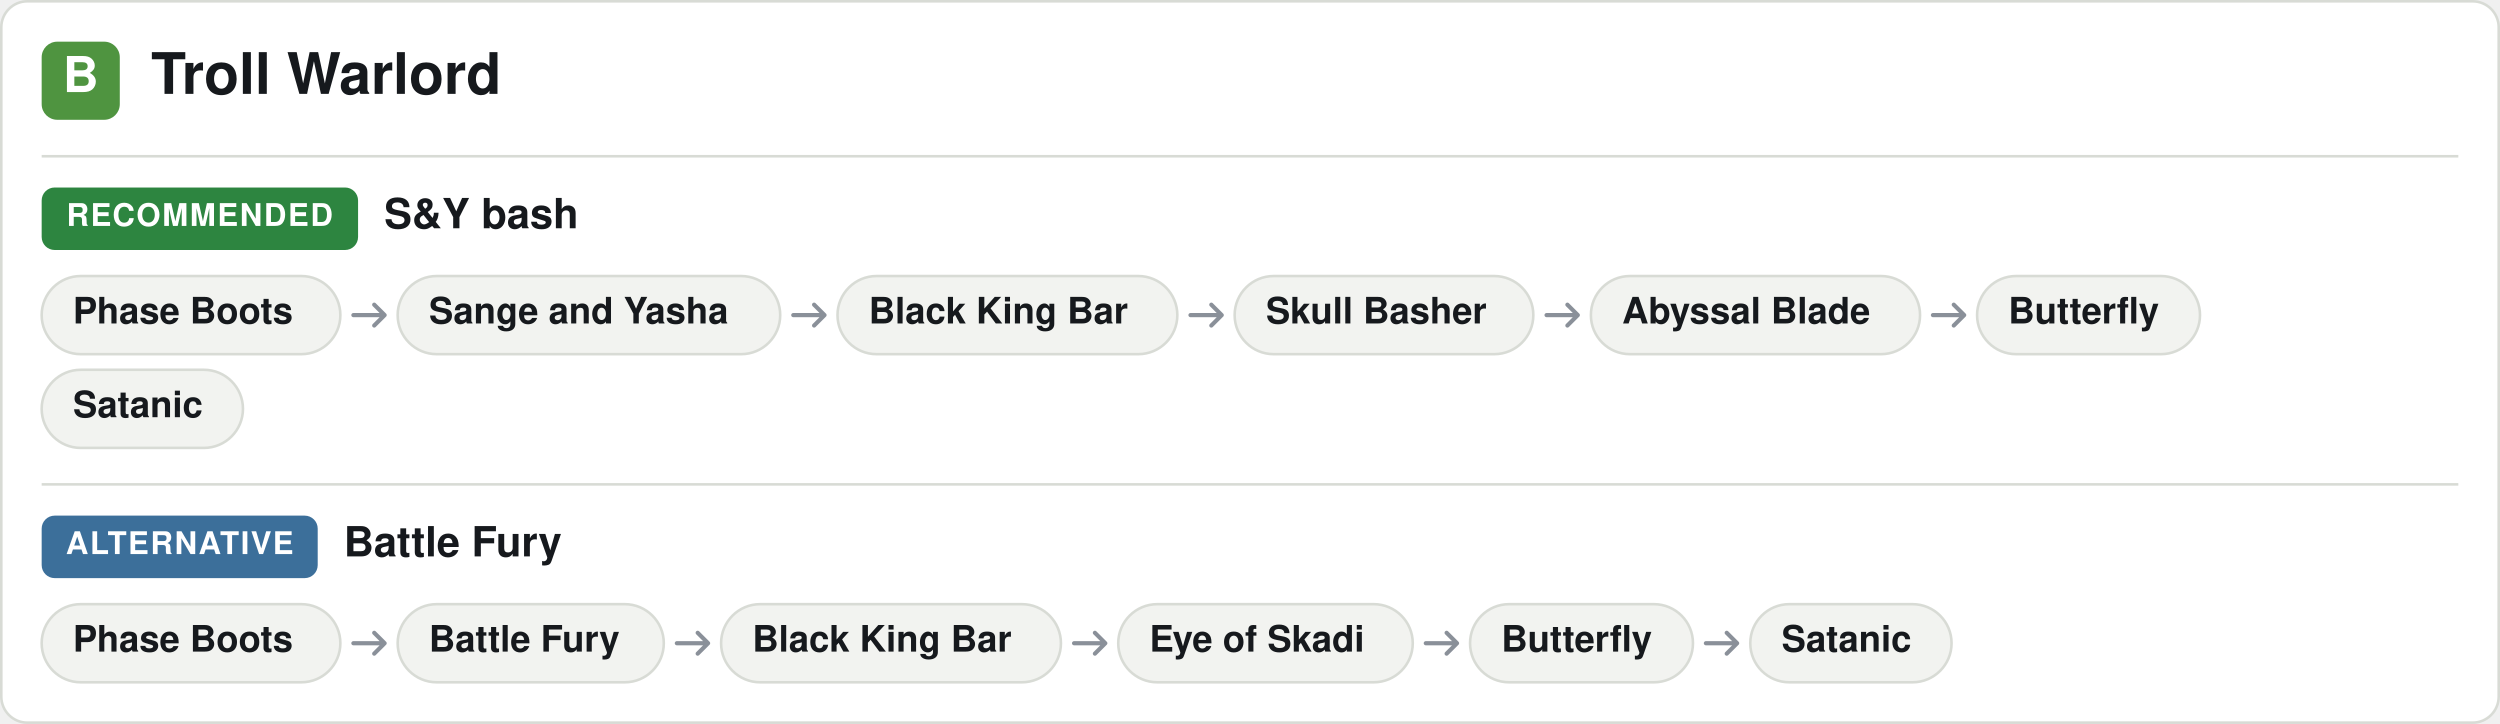
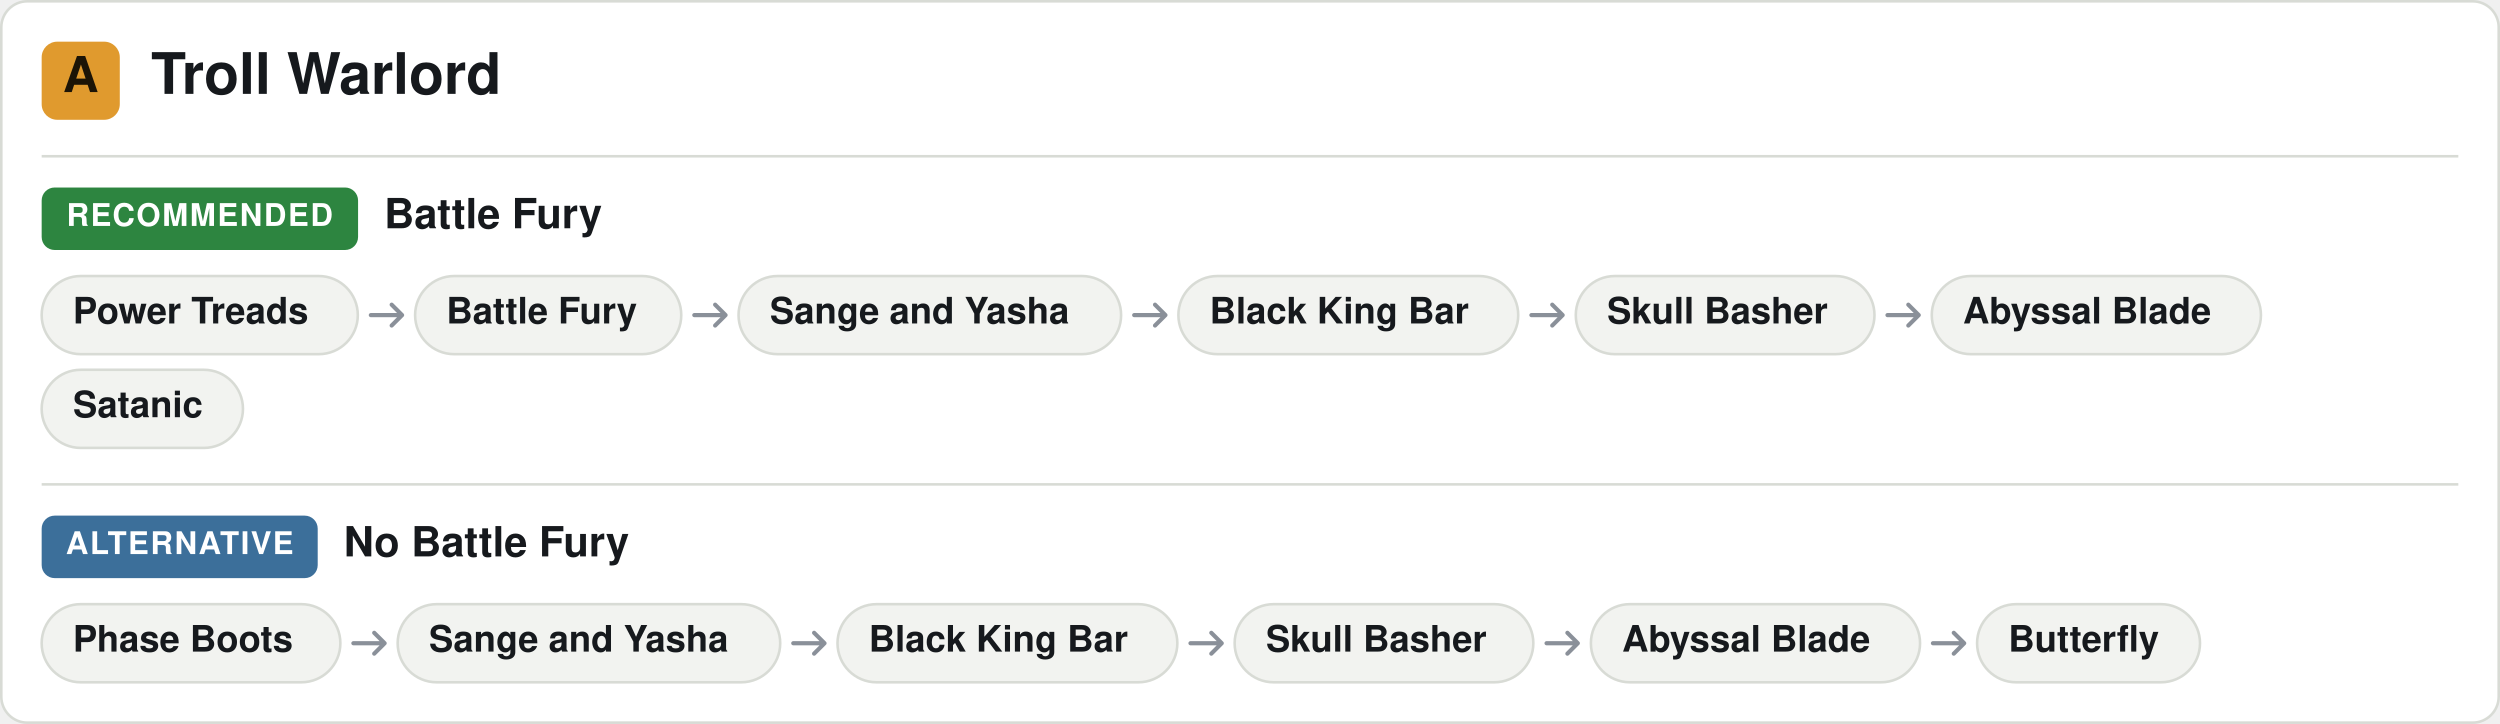
<svg xmlns="http://www.w3.org/2000/svg" viewBox="0 0 960 278" width="960" height="278" role="img" aria-label="Troll Warlord builds for patch 7.42">
  <style>
.card{fill:#ffffff;stroke:#d8dbd5}
.pill{fill:#f2f3f0;stroke:#d8dbd5}
.ink{fill:#16191d}
.muted{fill:#5b6168}
.sep{stroke:#d8dbd5}
.up{fill:#2d8540}.down{fill:#b8352a}.steady{fill:#687079}.rework{fill:#7448ab}
.rec{fill:#2d8540}.alt{fill:#3c6f9a}
.arrow{stroke:#8a9099;fill:none}
@media (prefers-color-scheme: dark){
.card{fill:#1a1d22;stroke:#2b3037}
.pill{fill:#111317;stroke:#2b3037}
.ink{fill:#e6e8eb}
.muted{fill:#9ba2ab}
.sep{stroke:#2b3037}
.up{fill:#5cc46f}.down{fill:#ef6c60}.steady{fill:#9ba2ab}.rework{fill:#ad8ae3}
.rec{fill:#3f9a52}.alt{fill:#4f88b8}
.arrow{stroke:#6f767f}
}
text{font-family:'Segoe UI',Helvetica,Arial,sans-serif;font-weight:700}
</style>
  <rect class="card" x="0.5" y="0.5" width="959" height="277" rx="10" />
-   <rect x="16" y="16" width="30" height="30" rx="6" fill="#4f9440" />
-   <text x="31" y="31" fill="#ffffff" font-size="19" text-anchor="middle" dominant-baseline="central">B</text>
+   <rect x="16" y="16" width="30" height="30" rx="6" fill="#e09a2e" />
+   <text x="31" y="31" fill="#1c1406" font-size="19" text-anchor="middle" dominant-baseline="central">A</text>
  <text class="ink" x="58" y="31" font-size="22" dominant-baseline="central">Troll Warlord</text>
  <line class="sep" x1="16" x2="944" y1="60" y2="60" />
  <rect class="rec" x="16" y="72" width="121.5" height="24" rx="5" />
  <text x="76.7" y="84" fill="#ffffff" font-size="12" letter-spacing="0.6" text-anchor="middle" dominant-baseline="central">RECOMMENDED</text>
-   <text class="ink" x="147.5" y="84" font-size="16" dominant-baseline="central">S&amp;Y bash</text>
-   <rect class="pill" x="16.0" y="106" width="114.7" height="30" rx="15.0" />
-   <text class="ink" x="28.0" y="121.0" font-size="14" dominant-baseline="central">Phase Boots</text>
-   <path class="arrow" stroke-width="1.6" stroke-linecap="round" stroke-linejoin="round" d="M135.699,121.0 H147.699 M143.699,117.0 L147.699,121.0 L143.699,125.0" />
-   <rect class="pill" x="152.7" y="106" width="146.9" height="30" rx="15.0" />
-   <text class="ink" x="164.7" y="121.0" font-size="14" dominant-baseline="central">Sange and Yasha</text>
-   <path class="arrow" stroke-width="1.6" stroke-linecap="round" stroke-linejoin="round" d="M304.615,121.0 H316.615 M312.615,117.0 L316.615,121.0 L312.615,125.0" />
-   <rect class="pill" x="321.6" y="106" width="130.5" height="30" rx="15.0" />
-   <text class="ink" x="333.6" y="121.0" font-size="14" dominant-baseline="central">Black King Bar</text>
-   <path class="arrow" stroke-width="1.6" stroke-linecap="round" stroke-linejoin="round" d="M457.147,121.0 H469.147 M465.147,117.0 L469.147,121.0 L465.147,125.0" />
-   <rect class="pill" x="474.1" y="106" width="114.7" height="30" rx="15.0" />
-   <text class="ink" x="486.1" y="121.0" font-size="14" dominant-baseline="central">Skull Basher</text>
-   <path class="arrow" stroke-width="1.6" stroke-linecap="round" stroke-linejoin="round" d="M593.88,121.0 H605.88 M601.88,117.0 L605.88,121.0 L601.88,125.0" />
-   <rect class="pill" x="610.9" y="106" width="126.4" height="30" rx="15.0" />
-   <text class="ink" x="622.9" y="121.0" font-size="14" dominant-baseline="central">Abyssal Blade</text>
-   <path class="arrow" stroke-width="1.6" stroke-linecap="round" stroke-linejoin="round" d="M742.249,121.0 H754.249 M750.249,117.0 L754.249,121.0 L750.249,125.0" />
-   <rect class="pill" x="759.2" y="106" width="85.6" height="30" rx="15.0" />
-   <text class="ink" x="771.2" y="121.0" font-size="14" dominant-baseline="central">Butterfly</text>
+   <text class="ink" x="147.5" y="84" font-size="16" dominant-baseline="central">Battle Fury</text>
+   <rect class="pill" x="16.0" y="106" width="121.4" height="30" rx="15.0" />
+   <text class="ink" x="28.0" y="121.0" font-size="14" dominant-baseline="central">Power Treads</text>
+   <path class="arrow" stroke-width="1.6" stroke-linecap="round" stroke-linejoin="round" d="M142.403,121.0 H154.403 M150.403,117.0 L154.403,121.0 L150.403,125.0" />
+   <rect class="pill" x="159.4" y="106" width="102.2" height="30" rx="15.0" />
+   <text class="ink" x="171.4" y="121.0" font-size="14" dominant-baseline="central">Battle Fury</text>
+   <path class="arrow" stroke-width="1.6" stroke-linecap="round" stroke-linejoin="round" d="M266.614,121.0 H278.614 M274.614,117.0 L278.614,121.0 L274.614,125.0" />
+   <rect class="pill" x="283.6" y="106" width="146.9" height="30" rx="15.0" />
+   <text class="ink" x="295.6" y="121.0" font-size="14" dominant-baseline="central">Sange and Yasha</text>
+   <path class="arrow" stroke-width="1.6" stroke-linecap="round" stroke-linejoin="round" d="M435.53,121.0 H447.53 M443.53,117.0 L447.53,121.0 L443.53,125.0" />
+   <rect class="pill" x="452.5" y="106" width="130.5" height="30" rx="15.0" />
+   <text class="ink" x="464.5" y="121.0" font-size="14" dominant-baseline="central">Black King Bar</text>
+   <path class="arrow" stroke-width="1.6" stroke-linecap="round" stroke-linejoin="round" d="M588.062,121.0 H600.062 M596.062,117.0 L600.062,121.0 L596.062,125.0" />
+   <rect class="pill" x="605.1" y="106" width="114.7" height="30" rx="15.0" />
+   <text class="ink" x="617.1" y="121.0" font-size="14" dominant-baseline="central">Skull Basher</text>
+   <path class="arrow" stroke-width="1.6" stroke-linecap="round" stroke-linejoin="round" d="M724.795,121.0 H736.795 M732.795,117.0 L736.795,121.0 L732.795,125.0" />
+   <rect class="pill" x="741.8" y="106" width="126.4" height="30" rx="15.0" />
+   <text class="ink" x="753.8" y="121.0" font-size="14" dominant-baseline="central">Abyssal Blade</text>
  <rect class="pill" x="16.0" y="142" width="77.3" height="30" rx="15.0" />
  <text class="ink" x="28.0" y="157.0" font-size="14" dominant-baseline="central">Satanic</text>
  <line class="sep" x1="16" x2="944" y1="186" y2="186" />
  <rect class="alt" x="16" y="198" width="106.0" height="24" rx="5" />
  <text x="69.0" y="210" fill="#ffffff" font-size="12" letter-spacing="0.6" text-anchor="middle" dominant-baseline="central">ALTERNATIVE</text>
-   <text class="ink" x="132.0" y="210" font-size="16" dominant-baseline="central">Battle Fury</text>
+   <text class="ink" x="132.0" y="210" font-size="16" dominant-baseline="central">No Battle Fury</text>
  <rect class="pill" x="16.0" y="232" width="114.7" height="30" rx="15.0" />
  <text class="ink" x="28.0" y="247.0" font-size="14" dominant-baseline="central">Phase Boots</text>
  <path class="arrow" stroke-width="1.6" stroke-linecap="round" stroke-linejoin="round" d="M135.699,247.0 H147.699 M143.699,243.0 L147.699,247.0 L143.699,251.0" />
-   <rect class="pill" x="152.7" y="232" width="102.2" height="30" rx="15.0" />
-   <text class="ink" x="164.7" y="247.0" font-size="14" dominant-baseline="central">Battle Fury</text>
-   <path class="arrow" stroke-width="1.6" stroke-linecap="round" stroke-linejoin="round" d="M259.91,247.0 H271.91 M267.91,243.0 L271.91,247.0 L267.91,251.0" />
-   <rect class="pill" x="276.9" y="232" width="130.5" height="30" rx="15.0" />
-   <text class="ink" x="288.9" y="247.0" font-size="14" dominant-baseline="central">Black King Bar</text>
-   <path class="arrow" stroke-width="1.6" stroke-linecap="round" stroke-linejoin="round" d="M412.441,247.0 H424.441 M420.441,243.0 L424.441,247.0 L420.441,251.0" />
-   <rect class="pill" x="429.4" y="232" width="113.1" height="30" rx="15.0" />
-   <text class="ink" x="441.4" y="247.0" font-size="14" dominant-baseline="central">Eye of Skadi</text>
-   <path class="arrow" stroke-width="1.6" stroke-linecap="round" stroke-linejoin="round" d="M547.502,247.0 H559.502 M555.502,243.0 L559.502,247.0 L555.502,251.0" />
-   <rect class="pill" x="564.5" y="232" width="85.6" height="30" rx="15.0" />
-   <text class="ink" x="576.5" y="247.0" font-size="14" dominant-baseline="central">Butterfly</text>
-   <path class="arrow" stroke-width="1.6" stroke-linecap="round" stroke-linejoin="round" d="M655.061,247.0 H667.061 M663.061,243.0 L667.061,247.0 L663.061,251.0" />
-   <rect class="pill" x="672.1" y="232" width="77.3" height="30" rx="15.0" />
-   <text class="ink" x="684.1" y="247.0" font-size="14" dominant-baseline="central">Satanic</text>
+   <rect class="pill" x="152.7" y="232" width="146.9" height="30" rx="15.0" />
+   <text class="ink" x="164.7" y="247.0" font-size="14" dominant-baseline="central">Sange and Yasha</text>
+   <path class="arrow" stroke-width="1.6" stroke-linecap="round" stroke-linejoin="round" d="M304.615,247.0 H316.615 M312.615,243.0 L316.615,247.0 L312.615,251.0" />
+   <rect class="pill" x="321.6" y="232" width="130.5" height="30" rx="15.0" />
+   <text class="ink" x="333.6" y="247.0" font-size="14" dominant-baseline="central">Black King Bar</text>
+   <path class="arrow" stroke-width="1.6" stroke-linecap="round" stroke-linejoin="round" d="M457.147,247.0 H469.147 M465.147,243.0 L469.147,247.0 L465.147,251.0" />
+   <rect class="pill" x="474.1" y="232" width="114.7" height="30" rx="15.0" />
+   <text class="ink" x="486.1" y="247.0" font-size="14" dominant-baseline="central">Skull Basher</text>
+   <path class="arrow" stroke-width="1.6" stroke-linecap="round" stroke-linejoin="round" d="M593.88,247.0 H605.88 M601.88,243.0 L605.88,247.0 L601.88,251.0" />
+   <rect class="pill" x="610.9" y="232" width="126.4" height="30" rx="15.0" />
+   <text class="ink" x="622.9" y="247.0" font-size="14" dominant-baseline="central">Abyssal Blade</text>
+   <path class="arrow" stroke-width="1.6" stroke-linecap="round" stroke-linejoin="round" d="M742.249,247.0 H754.249 M750.249,243.0 L754.249,247.0 L750.249,251.0" />
+   <rect class="pill" x="759.2" y="232" width="85.6" height="30" rx="15.0" />
+   <text class="ink" x="771.2" y="247.0" font-size="14" dominant-baseline="central">Butterfly</text>
</svg>
